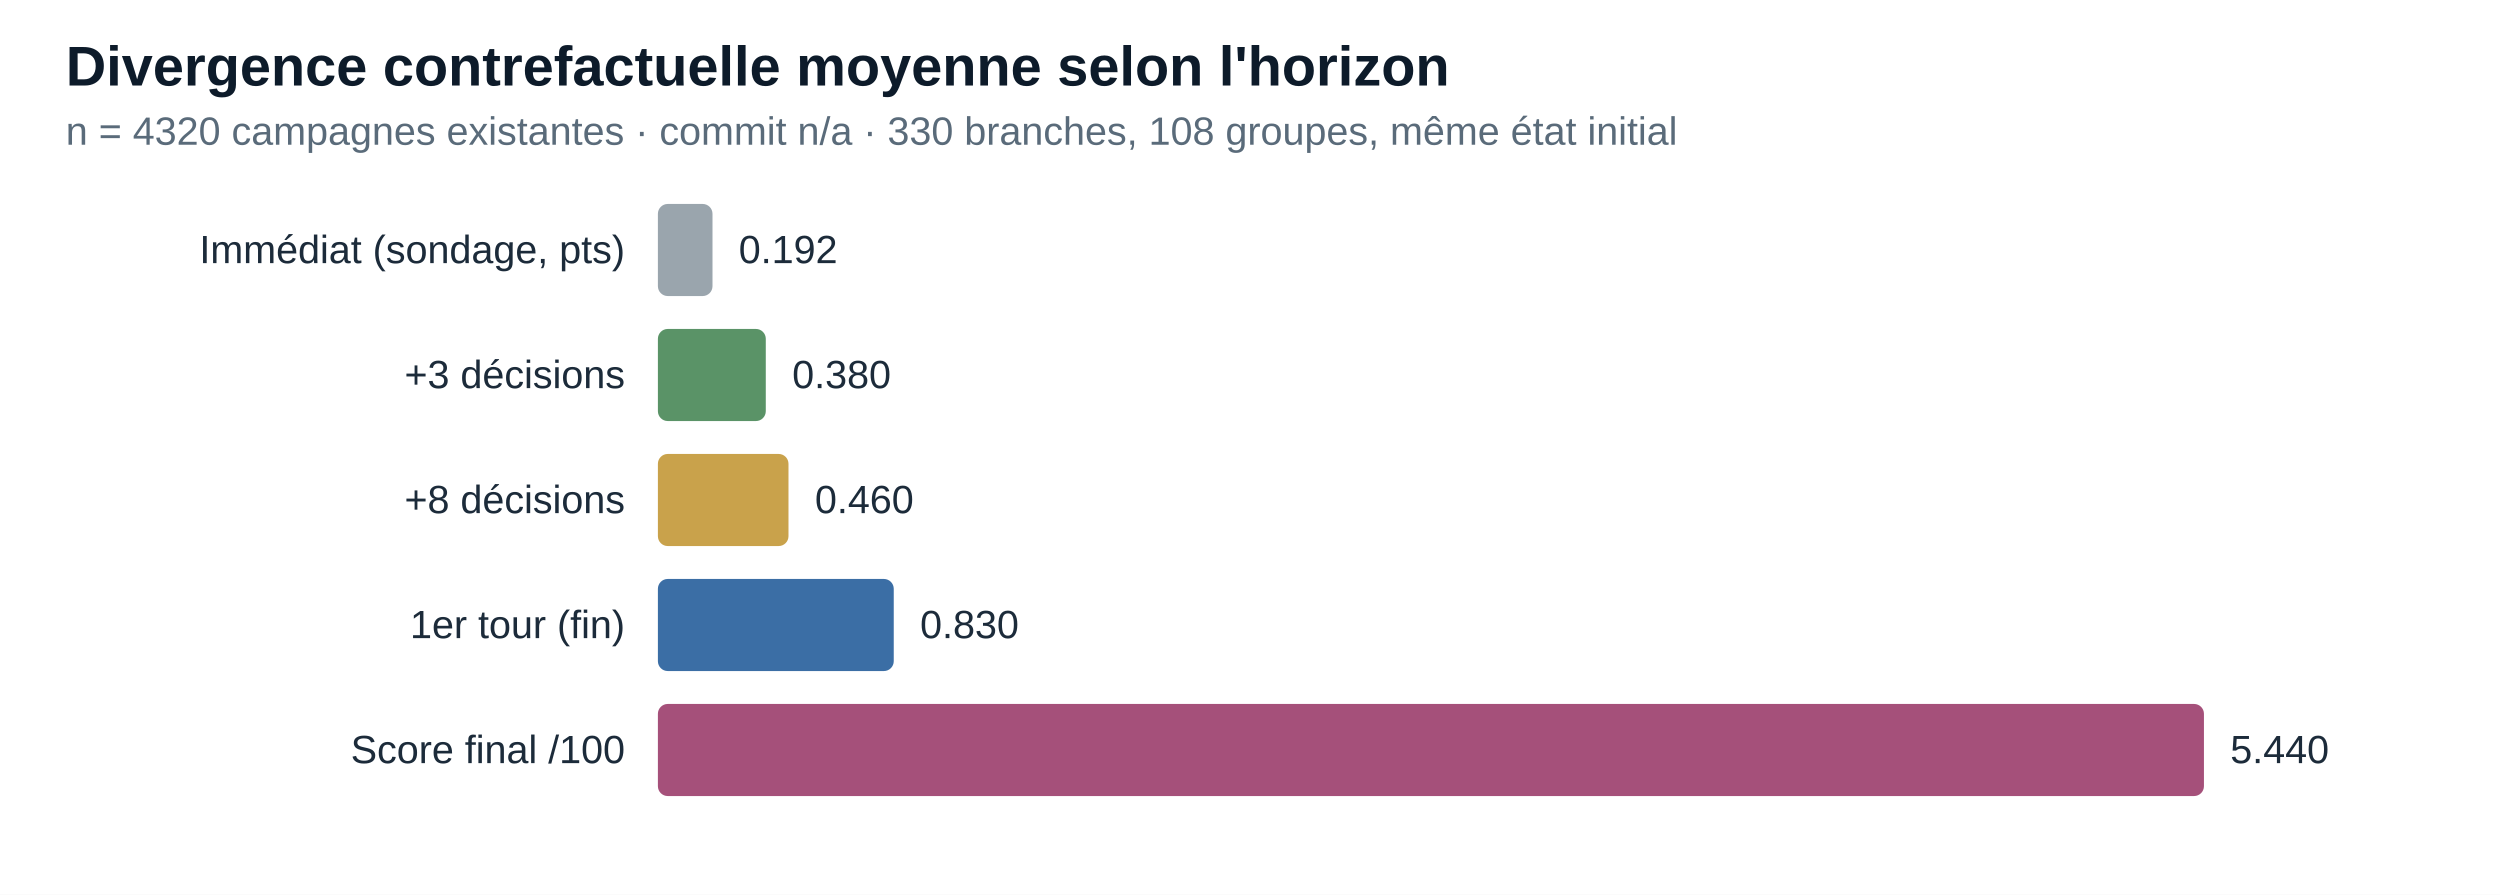
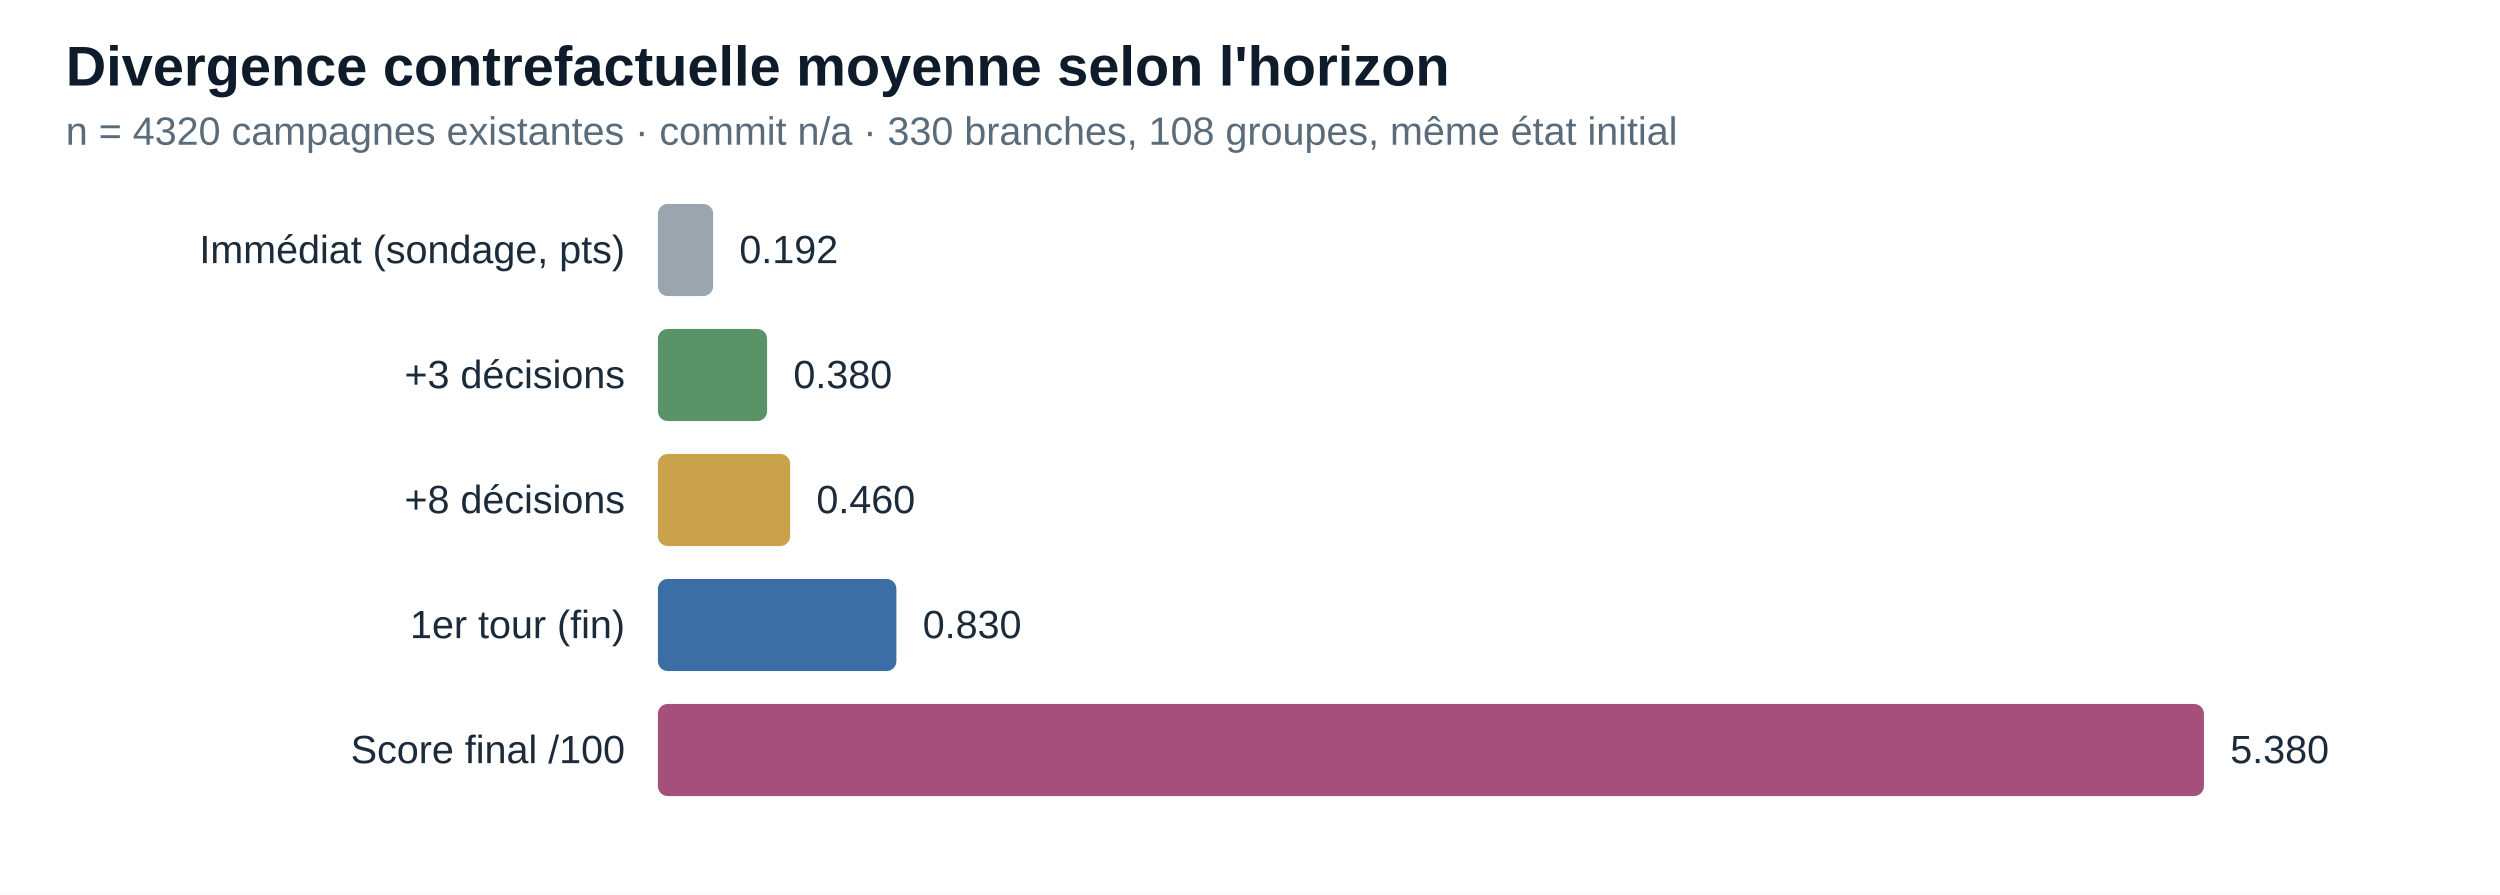
<svg xmlns="http://www.w3.org/2000/svg" width="760" height="272" viewBox="0 0 760 272">
  <rect width="760" height="272" fill="#ffffff" />
  <text x="20" y="26" font-size="17" font-weight="700" fill="#0d1b2a" style="font-family:Arial,Helvetica,sans-serif">Divergence contrefactuelle moyenne selon l'horizon</text>
  <text x="20" y="44" font-size="12" fill="#5a6b7a" style="font-family:Arial,Helvetica,sans-serif">n = 4320 campagnes existantes · commit n/a · 330 branches, 108 groupes, même état initial</text>
  <text x="190" y="80" text-anchor="end" font-size="12" fill="#1c2b3a" style="font-family:Arial,Helvetica,sans-serif">Immédiat (sondage, pts)</text>
-   <rect x="200" y="62" width="16.6" height="28" fill="#9aa5ad" rx="3" />
-   <text x="224.58" y="80" font-size="12" fill="#1c2b3a" style="font-family:Arial,Helvetica,sans-serif">0.192</text>
+   <rect x="200" y="62" width="16.8" height="28" fill="#9aa5ad" rx="3" />
+   <text x="224.764" y="80" font-size="12" fill="#1c2b3a" style="font-family:Arial,Helvetica,sans-serif">0.192</text>
  <text x="190" y="118" text-anchor="end" font-size="12" fill="#1c2b3a" style="font-family:Arial,Helvetica,sans-serif">+3 décisions</text>
-   <rect x="200" y="100" width="32.8" height="28" fill="#5a9367" rx="3" />
-   <text x="240.831" y="118" font-size="12" fill="#1c2b3a" style="font-family:Arial,Helvetica,sans-serif">0.380</text>
+   <rect x="200" y="100" width="33.2" height="28" fill="#5a9367" rx="3" />
+   <text x="241.197" y="118" font-size="12" fill="#1c2b3a" style="font-family:Arial,Helvetica,sans-serif">0.380</text>
  <text x="190" y="156" text-anchor="end" font-size="12" fill="#1c2b3a" style="font-family:Arial,Helvetica,sans-serif">+8 décisions</text>
-   <rect x="200" y="138" width="39.7" height="28" fill="#c9a24b" rx="3" />
-   <text x="247.743" y="156" font-size="12" fill="#1c2b3a" style="font-family:Arial,Helvetica,sans-serif">0.460</text>
+   <rect x="200" y="138" width="40.2" height="28" fill="#c9a24b" rx="3" />
+   <text x="248.186" y="156" font-size="12" fill="#1c2b3a" style="font-family:Arial,Helvetica,sans-serif">0.460</text>
  <text x="190" y="194" text-anchor="end" font-size="12" fill="#1c2b3a" style="font-family:Arial,Helvetica,sans-serif">1er tour (fin)</text>
-   <rect x="200" y="176" width="71.7" height="28" fill="#3b6ea5" rx="3" />
-   <text x="279.71" y="194" font-size="12" fill="#1c2b3a" style="font-family:Arial,Helvetica,sans-serif">0.830</text>
+   <rect x="200" y="176" width="72.5" height="28" fill="#3b6ea5" rx="3" />
+   <text x="280.509" y="194" font-size="12" fill="#1c2b3a" style="font-family:Arial,Helvetica,sans-serif">0.830</text>
  <text x="190" y="232" text-anchor="end" font-size="12" fill="#1c2b3a" style="font-family:Arial,Helvetica,sans-serif">Score final /100</text>
  <rect x="200" y="214" width="470.0" height="28" fill="#a5507a" rx="3" />
-   <text x="678" y="232" font-size="12" fill="#1c2b3a" style="font-family:Arial,Helvetica,sans-serif">5.440</text>
+   <text x="678" y="232" font-size="12" fill="#1c2b3a" style="font-family:Arial,Helvetica,sans-serif">5.380</text>
</svg>
